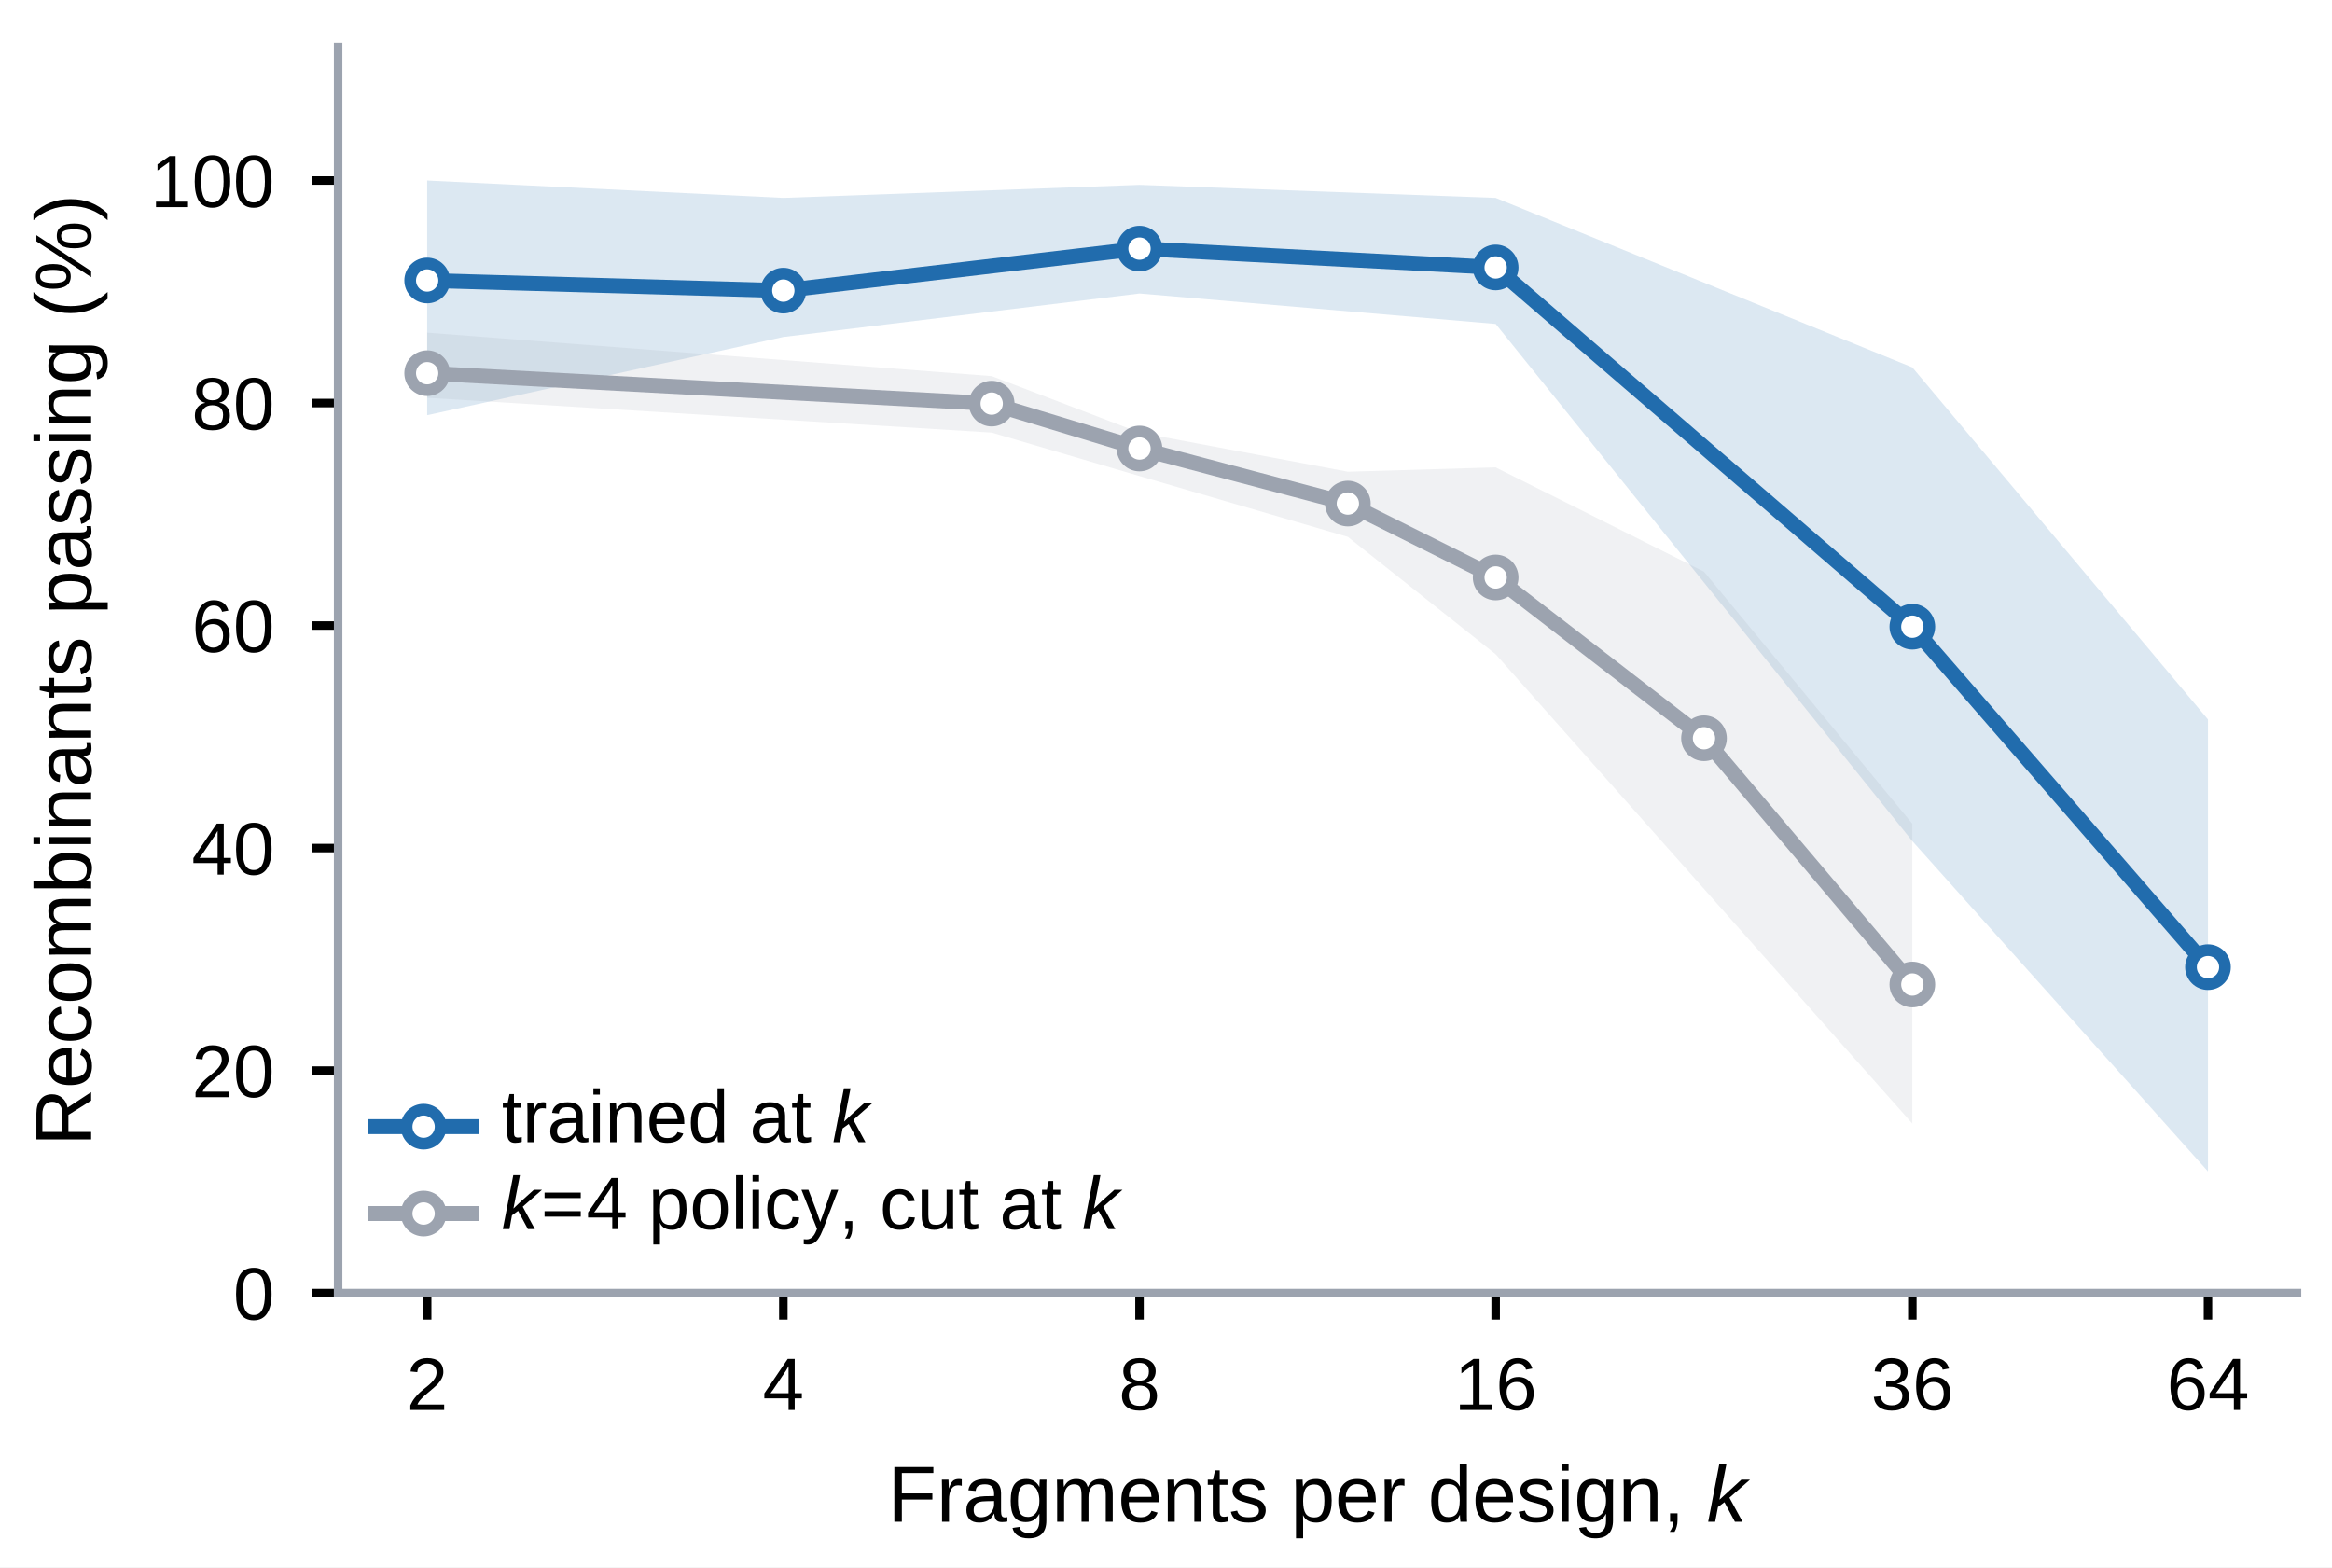
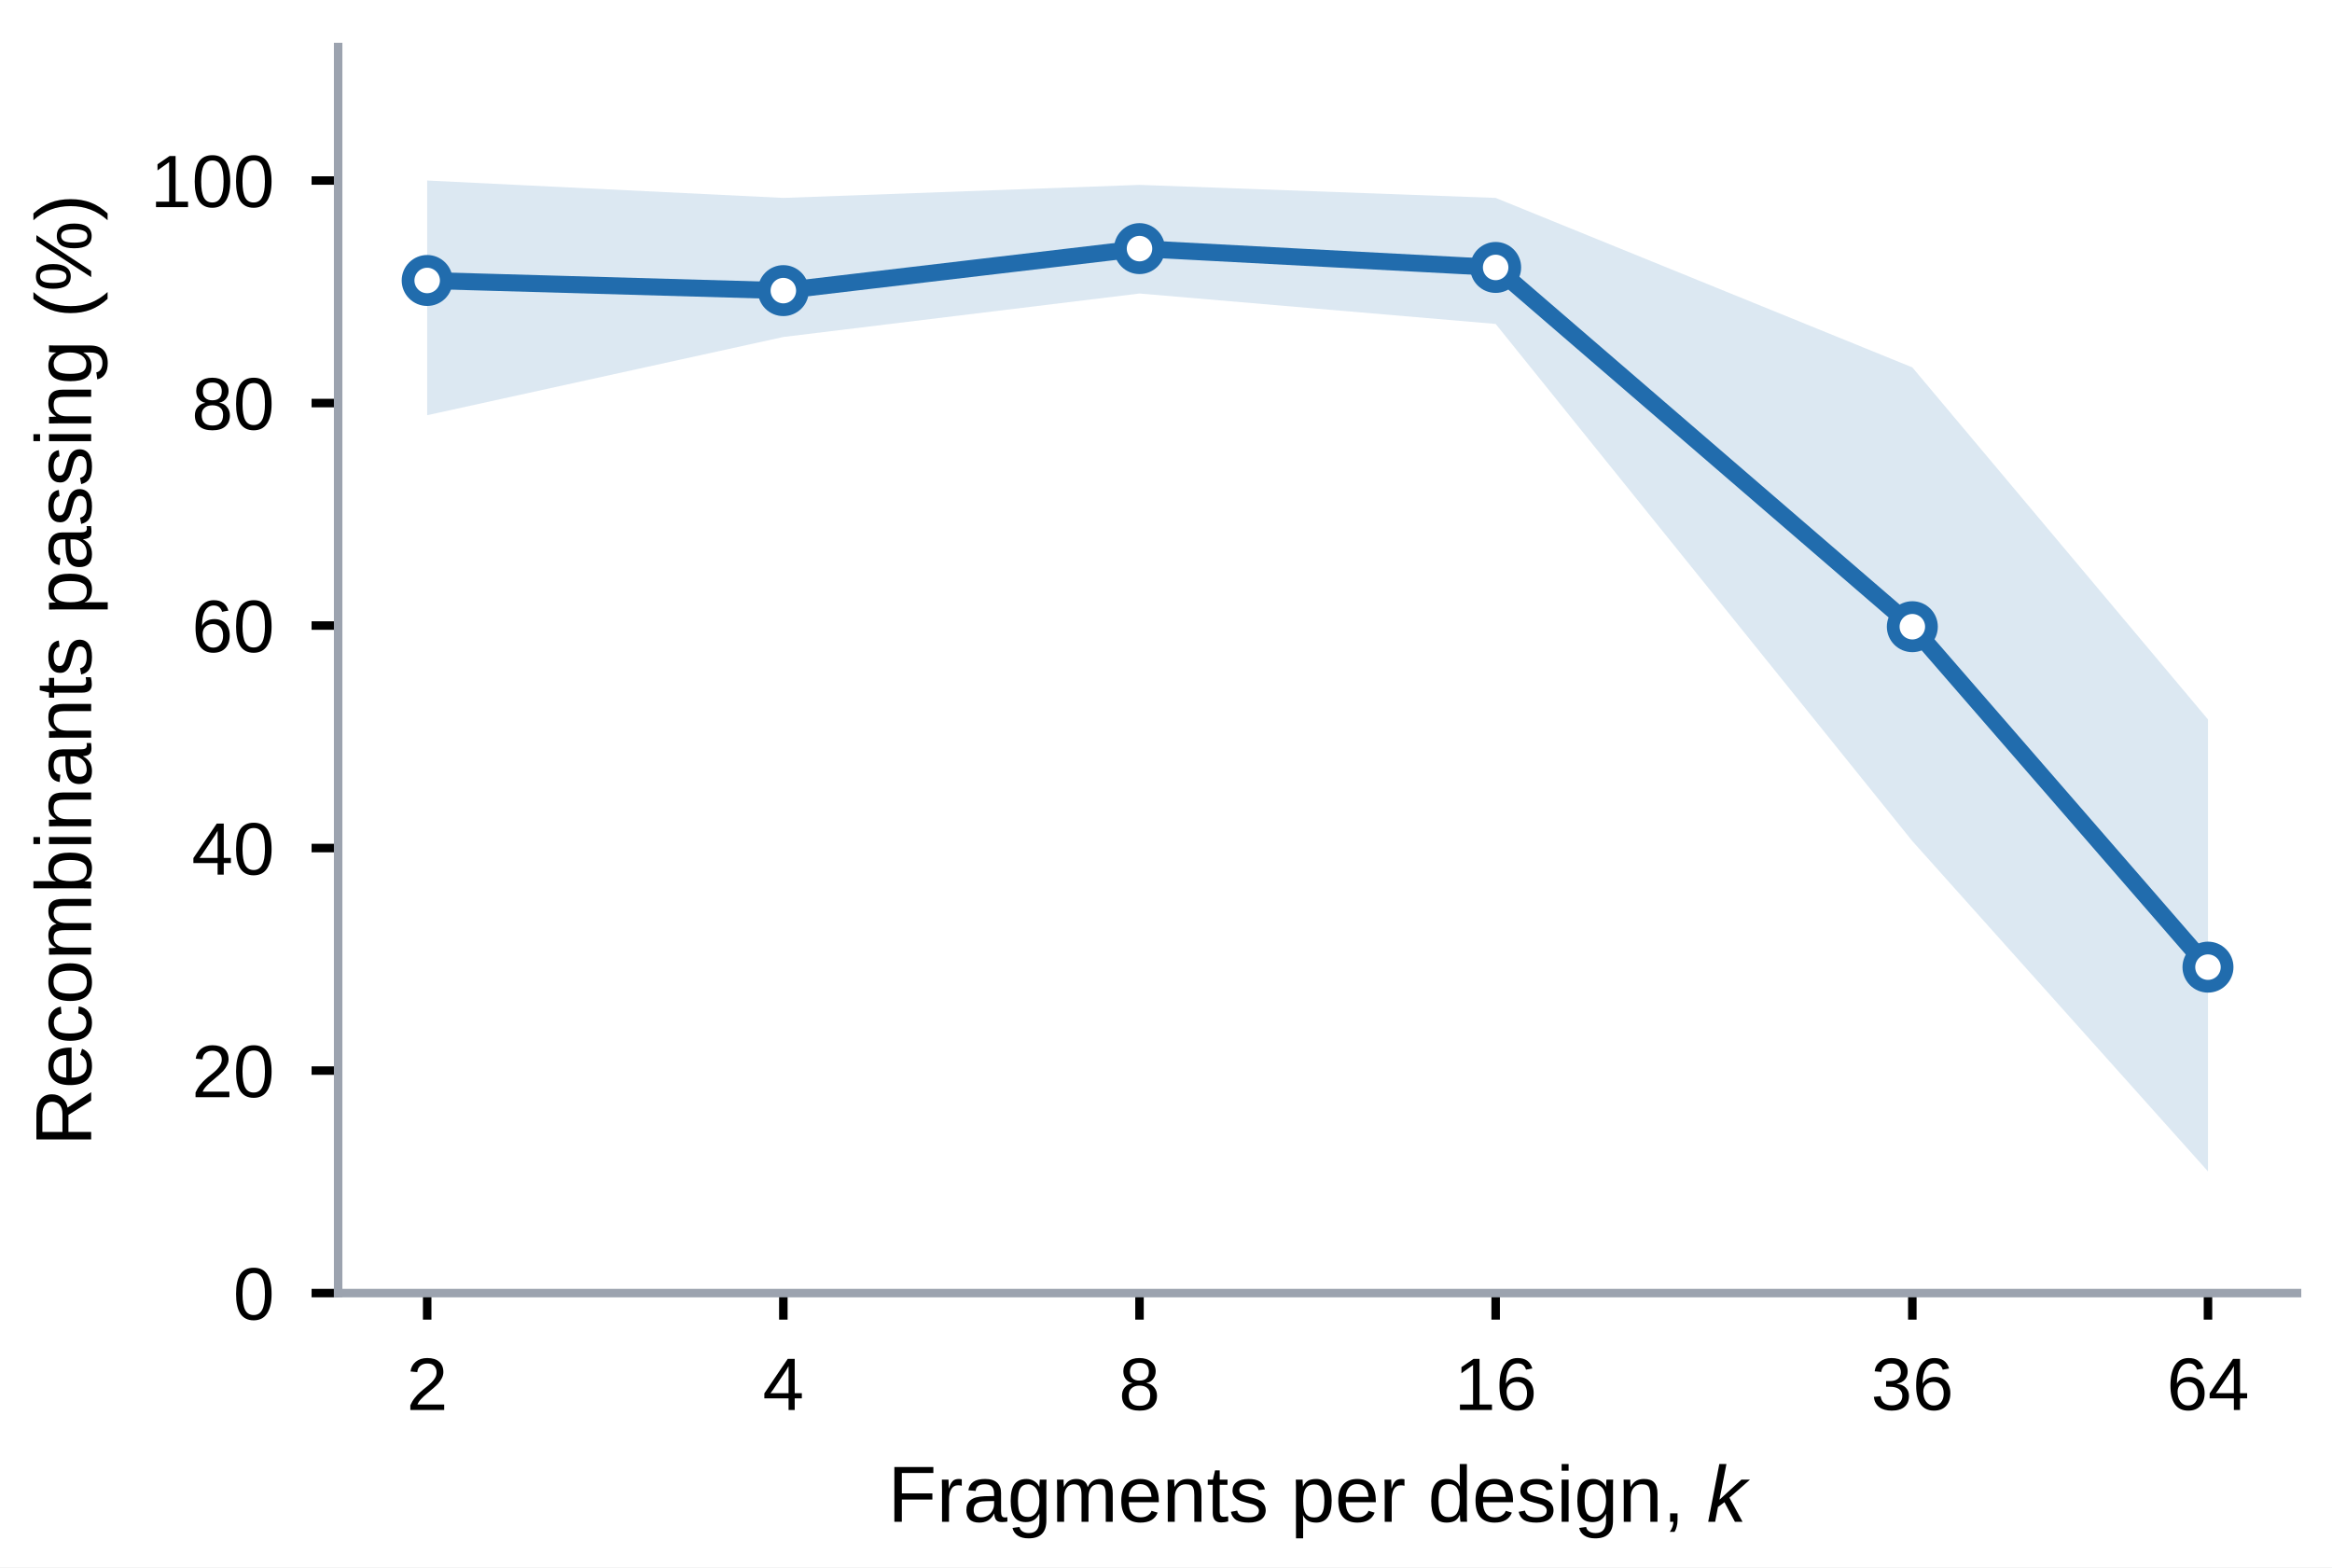
<svg xmlns="http://www.w3.org/2000/svg" xmlns:xlink="http://www.w3.org/1999/xlink" width="219.6pt" height="147.6pt" viewBox="0 0 219.6 147.6" version="1.1">
  <defs>
    <style type="text/css">*{stroke-linejoin: round; stroke-linecap: butt}</style>
  </defs>
  <g id="figure_1">
    <g id="patch_1">
      <path d="M 0 147.6  L 219.6 147.6  L 219.6 0  L 0 0  z " style="fill: #ffffff" />
    </g>
    <g id="axes_1">
      <g id="patch_2">
        <path d="M 31.842 121.77  L 216.306 121.77  L 216.306 4.428  L 31.842 4.428  z " style="fill: #ffffff" />
      </g>
      <g id="matplotlib.axis_1">
        <g id="xtick_1">
          <g id="line2d_1">
            <defs>
-               <path id="mf5dde0e9f3" d="M 0 0  L 0 2.5  " style="stroke: #000000; stroke-width: 0.8" />
+               <path id="m2908a57ec7" d="M 0 0  L 0 2.5  " style="stroke: #000000; stroke-width: 0.8" />
            </defs>
            <g>
-               <use xlink:href="#mf5dde0e9f3" x="40.227" y="121.77" style="stroke: #000000; stroke-width: 0.8" />
+               <use xlink:href="#m2908a57ec7" x="40.227" y="121.77" style="stroke: #000000; stroke-width: 0.8" />
            </g>
          </g>
          <g id="text_1">
            <text style="font-size: 7px; font-family: 'Arial', 'Liberation Sans', 'Nimbus Sans', 'DejaVu Sans', sans-serif; text-anchor: middle" x="40.227" y="132.78" transform="rotate(-0 40.22673 132.7805)">2</text>
          </g>
        </g>
        <g id="xtick_2">
          <g id="line2d_2">
            <g>
-               <use xlink:href="#mf5dde0e9f3" x="73.766" y="121.77" style="stroke: #000000; stroke-width: 0.8" />
+               <use xlink:href="#m2908a57ec7" x="73.766" y="121.77" style="stroke: #000000; stroke-width: 0.8" />
            </g>
          </g>
          <g id="text_2">
            <text style="font-size: 7px; font-family: 'Arial', 'Liberation Sans', 'Nimbus Sans', 'DejaVu Sans', sans-serif; text-anchor: middle" x="73.766" y="132.78" transform="rotate(-0 73.76564 132.7805)">4</text>
          </g>
        </g>
        <g id="xtick_3">
          <g id="line2d_3">
            <g>
-               <use xlink:href="#mf5dde0e9f3" x="107.305" y="121.77" style="stroke: #000000; stroke-width: 0.8" />
+               <use xlink:href="#m2908a57ec7" x="107.305" y="121.77" style="stroke: #000000; stroke-width: 0.8" />
            </g>
          </g>
          <g id="text_3">
            <text style="font-size: 7px; font-family: 'Arial', 'Liberation Sans', 'Nimbus Sans', 'DejaVu Sans', sans-serif; text-anchor: middle" x="107.305" y="132.78" transform="rotate(-0 107.3045 132.7805)">8</text>
          </g>
        </g>
        <g id="xtick_4">
          <g id="line2d_4">
            <g>
-               <use xlink:href="#mf5dde0e9f3" x="140.843" y="121.77" style="stroke: #000000; stroke-width: 0.8" />
+               <use xlink:href="#m2908a57ec7" x="140.843" y="121.77" style="stroke: #000000; stroke-width: 0.8" />
            </g>
          </g>
          <g id="text_4">
            <text style="font-size: 7px; font-family: 'Arial', 'Liberation Sans', 'Nimbus Sans', 'DejaVu Sans', sans-serif; text-anchor: middle" x="140.843" y="132.78" transform="rotate(-0 140.8435 132.7805)">16</text>
          </g>
        </g>
        <g id="xtick_5">
          <g id="line2d_5">
            <g>
-               <use xlink:href="#mf5dde0e9f3" x="180.081" y="121.77" style="stroke: #000000; stroke-width: 0.8" />
+               <use xlink:href="#m2908a57ec7" x="180.081" y="121.77" style="stroke: #000000; stroke-width: 0.8" />
            </g>
          </g>
          <g id="text_5">
            <text style="font-size: 7px; font-family: 'Arial', 'Liberation Sans', 'Nimbus Sans', 'DejaVu Sans', sans-serif; text-anchor: middle" x="180.081" y="132.78" transform="rotate(-0 180.0815 132.7805)">36</text>
          </g>
        </g>
        <g id="xtick_6">
          <g id="line2d_6">
            <g>
-               <use xlink:href="#mf5dde0e9f3" x="207.921" y="121.77" style="stroke: #000000; stroke-width: 0.8" />
+               <use xlink:href="#m2908a57ec7" x="207.921" y="121.77" style="stroke: #000000; stroke-width: 0.8" />
            </g>
          </g>
          <g id="text_6">
            <text style="font-size: 7px; font-family: 'Arial', 'Liberation Sans', 'Nimbus Sans', 'DejaVu Sans', sans-serif; text-anchor: middle" x="207.921" y="132.78" transform="rotate(-0 207.9213 132.7805)">64</text>
          </g>
        </g>
        <g id="text_7">
          <g transform="translate(83.6115 143.5717)">
            <text>
              <tspan x="0" y="-0.266" style="font-size: 7.5px; font-family: 'Arial'">F</tspan>
              <tspan x="4.581" y="-0.266" style="font-size: 7.5px; font-family: 'Arial'">r</tspan>
              <tspan x="7.079" y="-0.266" style="font-size: 7.5px; font-family: 'Arial'">a</tspan>
              <tspan x="11.25" y="-0.266" style="font-size: 7.5px; font-family: 'Arial'">g</tspan>
              <tspan x="15.421" y="-0.266" style="font-size: 7.5px; font-family: 'Arial'">m</tspan>
              <tspan x="21.669" y="-0.266" style="font-size: 7.5px; font-family: 'Arial'">e</tspan>
              <tspan x="25.84" y="-0.266" style="font-size: 7.5px; font-family: 'Arial'">n</tspan>
              <tspan x="30.011" y="-0.266" style="font-size: 7.5px; font-family: 'Arial'">t</tspan>
              <tspan x="32.095" y="-0.266" style="font-size: 7.5px; font-family: 'Arial'">s</tspan>
              <tspan x="35.845" y="-0.266" style="font-size: 7.5px; font-family: 'Arial'"> </tspan>
              <tspan x="37.928" y="-0.266" style="font-size: 7.5px; font-family: 'Arial'">p</tspan>
              <tspan x="42.1" y="-0.266" style="font-size: 7.5px; font-family: 'Arial'">e</tspan>
              <tspan x="46.271" y="-0.266" style="font-size: 7.5px; font-family: 'Arial'">r</tspan>
              <tspan x="48.768" y="-0.266" style="font-size: 7.5px; font-family: 'Arial'"> </tspan>
              <tspan x="50.852" y="-0.266" style="font-size: 7.5px; font-family: 'Arial'">d</tspan>
              <tspan x="55.023" y="-0.266" style="font-size: 7.5px; font-family: 'Arial'">e</tspan>
              <tspan x="59.194" y="-0.266" style="font-size: 7.5px; font-family: 'Arial'">s</tspan>
              <tspan x="62.944" y="-0.266" style="font-size: 7.5px; font-family: 'Arial'">i</tspan>
              <tspan x="64.611" y="-0.266" style="font-size: 7.5px; font-family: 'Arial'">g</tspan>
              <tspan x="68.782" y="-0.266" style="font-size: 7.5px; font-family: 'Arial'">n</tspan>
              <tspan x="72.953" y="-0.266" style="font-size: 7.5px; font-family: 'Arial'">,</tspan>
              <tspan x="75.037" y="-0.266" style="font-size: 7.5px; font-family: 'Arial'"> </tspan>
              <tspan x="77.12" y="-0.266" style="font-style: italic; font-size: 7.5px; font-family: 'Arial'">k</tspan>
            </text>
          </g>
        </g>
      </g>
      <g id="matplotlib.axis_2">
        <g id="ytick_1">
          <g id="line2d_7">
            <defs>
-               <path id="m11a22344e7" d="M 0 0  L -2.5 0  " style="stroke: #000000; stroke-width: 0.8" />
+               <path id="mbe7f1bd513" d="M 0 0  L -2.5 0  " style="stroke: #000000; stroke-width: 0.8" />
            </defs>
            <g>
-               <use xlink:href="#m11a22344e7" x="31.842" y="121.77" style="stroke: #000000; stroke-width: 0.8" />
+               <use xlink:href="#mbe7f1bd513" x="31.842" y="121.77" style="stroke: #000000; stroke-width: 0.8" />
            </g>
          </g>
          <g id="text_8">
            <text style="font-size: 7px; font-family: 'Arial', 'Liberation Sans', 'Nimbus Sans', 'DejaVu Sans', sans-serif; text-anchor: end" x="25.842" y="124.275" transform="rotate(-0 25.842 124.2752)">0</text>
          </g>
        </g>
        <g id="ytick_2">
          <g id="line2d_8">
            <g>
-               <use xlink:href="#m11a22344e7" x="31.842" y="100.816" style="stroke: #000000; stroke-width: 0.8" />
+               <use xlink:href="#mbe7f1bd513" x="31.842" y="100.816" style="stroke: #000000; stroke-width: 0.8" />
            </g>
          </g>
          <g id="text_9">
            <text style="font-size: 7px; font-family: 'Arial', 'Liberation Sans', 'Nimbus Sans', 'DejaVu Sans', sans-serif; text-anchor: end" x="25.842" y="103.321" transform="rotate(-0 25.842 103.3213)">20</text>
          </g>
        </g>
        <g id="ytick_3">
          <g id="line2d_9">
            <g>
-               <use xlink:href="#m11a22344e7" x="31.842" y="79.862" style="stroke: #000000; stroke-width: 0.8" />
+               <use xlink:href="#mbe7f1bd513" x="31.842" y="79.862" style="stroke: #000000; stroke-width: 0.8" />
            </g>
          </g>
          <g id="text_10">
            <text style="font-size: 7px; font-family: 'Arial', 'Liberation Sans', 'Nimbus Sans', 'DejaVu Sans', sans-serif; text-anchor: end" x="25.842" y="82.367" transform="rotate(-0 25.842 82.36738)">40</text>
          </g>
        </g>
        <g id="ytick_4">
          <g id="line2d_10">
            <g>
-               <use xlink:href="#m11a22344e7" x="31.842" y="58.908" style="stroke: #000000; stroke-width: 0.8" />
+               <use xlink:href="#mbe7f1bd513" x="31.842" y="58.908" style="stroke: #000000; stroke-width: 0.8" />
            </g>
          </g>
          <g id="text_11">
            <text style="font-size: 7px; font-family: 'Arial', 'Liberation Sans', 'Nimbus Sans', 'DejaVu Sans', sans-serif; text-anchor: end" x="25.842" y="61.413" transform="rotate(-0 25.842 61.41345)">60</text>
          </g>
        </g>
        <g id="ytick_5">
          <g id="line2d_11">
            <g>
-               <use xlink:href="#m11a22344e7" x="31.842" y="37.954" style="stroke: #000000; stroke-width: 0.8" />
+               <use xlink:href="#mbe7f1bd513" x="31.842" y="37.954" style="stroke: #000000; stroke-width: 0.8" />
            </g>
          </g>
          <g id="text_12">
            <text style="font-size: 7px; font-family: 'Arial', 'Liberation Sans', 'Nimbus Sans', 'DejaVu Sans', sans-serif; text-anchor: end" x="25.842" y="40.46" transform="rotate(-0 25.842 40.45952)">80</text>
          </g>
        </g>
        <g id="ytick_6">
          <g id="line2d_12">
            <g>
-               <use xlink:href="#m11a22344e7" x="31.842" y="17" style="stroke: #000000; stroke-width: 0.8" />
+               <use xlink:href="#mbe7f1bd513" x="31.842" y="17" style="stroke: #000000; stroke-width: 0.8" />
            </g>
          </g>
          <g id="text_13">
            <text style="font-size: 7px; font-family: 'Arial', 'Liberation Sans', 'Nimbus Sans', 'DejaVu Sans', sans-serif; text-anchor: end" x="25.842" y="19.506" transform="rotate(-0 25.842 19.50559)">100</text>
          </g>
        </g>
        <g id="text_14">
          <text style="font-size: 7.5px; font-family: 'Arial', 'Liberation Sans', 'Nimbus Sans', 'DejaVu Sans', sans-serif; text-anchor: middle" x="8.586" y="63.099" transform="rotate(-90 8.585516 63.099)">Recombinants passing (%)</text>
        </g>
      </g>
      <g id="FillBetweenPolyCollection_1">
        <defs>
-           <path id="m47ddbcd8ed" d="M 40.227 -130.6  L 40.227 -108.5  L 73.766 -115.866  L 107.305 -119.959  L 140.843 -117.094  L 180.081 -68.393  L 207.921 -37.289  L 207.921 -79.852  L 207.921 -79.852  L 180.081 -113.002  L 140.843 -128.963  L 107.305 -130.19  L 73.766 -128.963  L 40.227 -130.6  z " />
+           <path id="me83b979027" d="M 40.227 -130.6  L 40.227 -108.5  L 73.766 -115.866  L 107.305 -119.959  L 140.843 -117.094  L 180.081 -68.393  L 207.921 -37.289  L 207.921 -79.852  L 207.921 -79.852  L 180.081 -113.002  L 140.843 -128.963  L 107.305 -130.19  L 73.766 -128.963  L 40.227 -130.6  z " />
        </defs>
-         <g clip-path="url(#p2019c063e7)">
-           <use xlink:href="#m47ddbcd8ed" x="0" y="147.6" style="fill: #216cad; fill-opacity: 0.16" />
-         </g>
-       </g>
-       <g id="FillBetweenPolyCollection_2">
-         <defs>
-           <path id="me505d28d2f" d="M 40.227 -116.276  L 40.227 -110.137  L 93.385 -106.863  L 107.305 -102.77  L 126.924 -97.041  L 140.843 -85.991  L 160.462 -63.891  L 180.081 -41.791  L 180.081 -70.03  L 180.081 -70.03  L 160.462 -93.767  L 140.843 -103.589  L 126.924 -103.179  L 107.305 -106.863  L 93.385 -112.183  L 40.227 -116.276  z " />
-         </defs>
-         <g clip-path="url(#p2019c063e7)">
-           <use xlink:href="#me505d28d2f" x="0" y="147.6" style="fill: #9ca3af; fill-opacity: 0.16" />
+         <g clip-path="url(#p218d8a9c65)">
+           <use xlink:href="#me83b979027" x="0" y="147.6" style="fill: #216cad; fill-opacity: 0.16" />
        </g>
      </g>
      <g id="patch_3">
        <path d="M 31.842 121.77  L 31.842 4.428  " style="fill: none; stroke: #9ca3af; stroke-width: 0.8; stroke-linejoin: miter; stroke-linecap: square" />
      </g>
      <g id="patch_4">
        <path d="M 31.842 121.77  L 216.306 121.77  " style="fill: none; stroke: #9ca3af; stroke-width: 0.8; stroke-linejoin: miter; stroke-linecap: square" />
      </g>
      <g id="line2d_13">
-         <path d="M 40.227 26.413  L 73.766 27.368  L 107.305 23.412  L 140.843 25.185  L 180.081 59.017  L 207.921 91.076  " clip-path="url(#p2019c063e7)" style="fill: none; stroke: #216cad; stroke-width: 1.4; stroke-linecap: square" />
+         <path d="M 40.227 26.413  L 73.766 27.368  L 107.305 23.412  L 140.843 25.185  L 180.081 59.017  L 207.921 91.076  " clip-path="url(#p218d8a9c65)" style="fill: none; stroke: #216cad; stroke-width: 1.6; stroke-linecap: square" />
        <defs>
-           <path id="m896b98808b" d="M 0 1.6  C 0.424 1.6 0.831 1.431 1.131 1.131  C 1.431 0.831 1.6 0.424 1.6 0  C 1.6 -0.424 1.431 -0.831 1.131 -1.131  C 0.831 -1.431 0.424 -1.6 0 -1.6  C -0.424 -1.6 -0.831 -1.431 -1.131 -1.131  C -1.431 -0.831 -1.6 -0.424 -1.6 0  C -1.6 0.424 -1.431 0.831 -1.131 1.131  C -0.831 1.431 -0.424 1.6 0 1.6  z " style="stroke: #216cad; stroke-width: 1.1" />
+           <path id="mc82dec504c" d="M 0 1.8  C 0.477 1.8 0.935 1.61 1.273 1.273  C 1.61 0.935 1.8 0.477 1.8 0  C 1.8 -0.477 1.61 -0.935 1.273 -1.273  C 0.935 -1.61 0.477 -1.8 0 -1.8  C -0.477 -1.8 -0.935 -1.61 -1.273 -1.273  C -1.61 -0.935 -1.8 -0.477 -1.8 0  C -1.8 0.477 -1.61 0.935 -1.273 1.273  C -0.935 1.61 -0.477 1.8 0 1.8  z " style="stroke: #216cad; stroke-width: 1.2" />
        </defs>
-         <g clip-path="url(#p2019c063e7)">
-           <use xlink:href="#m896b98808b" x="40.227" y="26.413" style="fill: #ffffff; stroke: #216cad; stroke-width: 1.1" />
-           <use xlink:href="#m896b98808b" x="73.766" y="27.368" style="fill: #ffffff; stroke: #216cad; stroke-width: 1.1" />
-           <use xlink:href="#m896b98808b" x="107.305" y="23.412" style="fill: #ffffff; stroke: #216cad; stroke-width: 1.1" />
-           <use xlink:href="#m896b98808b" x="140.843" y="25.185" style="fill: #ffffff; stroke: #216cad; stroke-width: 1.1" />
-           <use xlink:href="#m896b98808b" x="180.081" y="59.017" style="fill: #ffffff; stroke: #216cad; stroke-width: 1.1" />
-           <use xlink:href="#m896b98808b" x="207.921" y="91.076" style="fill: #ffffff; stroke: #216cad; stroke-width: 1.1" />
-         </g>
-       </g>
-       <g id="line2d_14">
-         <path d="M 40.227 35.144  L 93.385 38.009  L 107.305 42.238  L 126.924 47.422  L 140.843 54.379  L 160.462 69.522  L 180.081 92.713  " clip-path="url(#p2019c063e7)" style="fill: none; stroke: #9ca3af; stroke-width: 1.4; stroke-linecap: square" />
-         <defs>
-           <path id="md1115e53c9" d="M 0 1.6  C 0.424 1.6 0.831 1.431 1.131 1.131  C 1.431 0.831 1.6 0.424 1.6 0  C 1.6 -0.424 1.431 -0.831 1.131 -1.131  C 0.831 -1.431 0.424 -1.6 0 -1.6  C -0.424 -1.6 -0.831 -1.431 -1.131 -1.131  C -1.431 -0.831 -1.6 -0.424 -1.6 0  C -1.6 0.424 -1.431 0.831 -1.131 1.131  C -0.831 1.431 -0.424 1.6 0 1.6  z " style="stroke: #9ca3af; stroke-width: 1.1" />
-         </defs>
-         <g clip-path="url(#p2019c063e7)">
-           <use xlink:href="#md1115e53c9" x="40.227" y="35.144" style="fill: #ffffff; stroke: #9ca3af; stroke-width: 1.1" />
-           <use xlink:href="#md1115e53c9" x="93.385" y="38.009" style="fill: #ffffff; stroke: #9ca3af; stroke-width: 1.1" />
-           <use xlink:href="#md1115e53c9" x="107.305" y="42.238" style="fill: #ffffff; stroke: #9ca3af; stroke-width: 1.1" />
-           <use xlink:href="#md1115e53c9" x="126.924" y="47.422" style="fill: #ffffff; stroke: #9ca3af; stroke-width: 1.1" />
-           <use xlink:href="#md1115e53c9" x="140.843" y="54.379" style="fill: #ffffff; stroke: #9ca3af; stroke-width: 1.1" />
-           <use xlink:href="#md1115e53c9" x="160.462" y="69.522" style="fill: #ffffff; stroke: #9ca3af; stroke-width: 1.1" />
-           <use xlink:href="#md1115e53c9" x="180.081" y="92.713" style="fill: #ffffff; stroke: #9ca3af; stroke-width: 1.1" />
-         </g>
-       </g>
-       <g id="legend_1">
-         <g id="line2d_15">
-           <path d="M 35.342 106.099  L 39.892 106.099  L 44.442 106.099  " style="fill: none; stroke: #216cad; stroke-width: 1.4; stroke-linecap: square" />
-           <g>
-             <use xlink:href="#m896b98808b" x="39.892" y="106.099" style="fill: #ffffff; stroke: #216cad; stroke-width: 1.1" />
-           </g>
-         </g>
-         <g id="text_15">
-           <g transform="translate(47.242 108.5487)">
-             <text>
-               <tspan x="0" y="-0.984" style="font-size: 7px; font-family: 'Arial'">t</tspan>
-               <tspan x="1.945" y="-0.984" style="font-size: 7px; font-family: 'Arial'">r</tspan>
-               <tspan x="4.276" y="-0.984" style="font-size: 7px; font-family: 'Arial'">a</tspan>
-               <tspan x="8.169" y="-0.984" style="font-size: 7px; font-family: 'Arial'">i</tspan>
-               <tspan x="9.724" y="-0.984" style="font-size: 7px; font-family: 'Arial'">n</tspan>
-               <tspan x="13.617" y="-0.984" style="font-size: 7px; font-family: 'Arial'">e</tspan>
-               <tspan x="17.51" y="-0.984" style="font-size: 7px; font-family: 'Arial'">d</tspan>
-               <tspan x="21.403" y="-0.984" style="font-size: 7px; font-family: 'Arial'"> </tspan>
-               <tspan x="23.348" y="-0.984" style="font-size: 7px; font-family: 'Arial'">a</tspan>
-               <tspan x="27.241" y="-0.984" style="font-size: 7px; font-family: 'Arial'">t</tspan>
-               <tspan x="29.186" y="-0.984" style="font-size: 7px; font-family: 'Arial'"> </tspan>
-               <tspan x="31.131" y="-0.984" style="font-style: italic; font-size: 7px; font-family: 'Arial'">k</tspan>
-             </text>
-           </g>
-         </g>
-         <g id="line2d_16">
-           <path d="M 35.342 114.28  L 39.892 114.28  L 44.442 114.28  " style="fill: none; stroke: #9ca3af; stroke-width: 1.4; stroke-linecap: square" />
-           <g>
-             <use xlink:href="#md1115e53c9" x="39.892" y="114.28" style="fill: #ffffff; stroke: #9ca3af; stroke-width: 1.1" />
-           </g>
-         </g>
-         <g id="text_16">
-           <g transform="translate(47.242 116.73)">
-             <text>
-               <tspan x="0" y="-0.984" style="font-style: italic; font-size: 7px; font-family: 'Arial'">k</tspan>
-               <tspan x="54.666" y="-0.984" style="font-style: italic; font-size: 7px; font-family: 'Arial'">k</tspan>
-               <tspan x="3.694" y="-0.984" style="font-size: 7px; font-family: 'Arial'">=</tspan>
-               <tspan x="7.977" y="-0.984" style="font-size: 7px; font-family: 'Arial'">4</tspan>
-               <tspan x="11.87" y="-0.984" style="font-size: 7px; font-family: 'Arial'"> </tspan>
-               <tspan x="13.814" y="-0.984" style="font-size: 7px; font-family: 'Arial'">p</tspan>
-               <tspan x="17.708" y="-0.984" style="font-size: 7px; font-family: 'Arial'">o</tspan>
-               <tspan x="21.601" y="-0.984" style="font-size: 7px; font-family: 'Arial'">l</tspan>
-               <tspan x="23.156" y="-0.984" style="font-size: 7px; font-family: 'Arial'">i</tspan>
-               <tspan x="24.711" y="-0.984" style="font-size: 7px; font-family: 'Arial'">c</tspan>
-               <tspan x="28.211" y="-0.984" style="font-size: 7px; font-family: 'Arial'">y</tspan>
-               <tspan x="31.711" y="-0.984" style="font-size: 7px; font-family: 'Arial'">,</tspan>
-               <tspan x="33.656" y="-0.984" style="font-size: 7px; font-family: 'Arial'"> </tspan>
-               <tspan x="35.601" y="-0.984" style="font-size: 7px; font-family: 'Arial'">c</tspan>
-               <tspan x="39.101" y="-0.984" style="font-size: 7px; font-family: 'Arial'">u</tspan>
-               <tspan x="42.994" y="-0.984" style="font-size: 7px; font-family: 'Arial'">t</tspan>
-               <tspan x="44.939" y="-0.984" style="font-size: 7px; font-family: 'Arial'"> </tspan>
-               <tspan x="46.883" y="-0.984" style="font-size: 7px; font-family: 'Arial'">a</tspan>
-               <tspan x="50.776" y="-0.984" style="font-size: 7px; font-family: 'Arial'">t</tspan>
-               <tspan x="52.721" y="-0.984" style="font-size: 7px; font-family: 'Arial'"> </tspan>
-             </text>
-           </g>
+         <g clip-path="url(#p218d8a9c65)">
+           <use xlink:href="#mc82dec504c" x="40.227" y="26.413" style="fill: #ffffff; stroke: #216cad; stroke-width: 1.2" />
+           <use xlink:href="#mc82dec504c" x="73.766" y="27.368" style="fill: #ffffff; stroke: #216cad; stroke-width: 1.2" />
+           <use xlink:href="#mc82dec504c" x="107.305" y="23.412" style="fill: #ffffff; stroke: #216cad; stroke-width: 1.2" />
+           <use xlink:href="#mc82dec504c" x="140.843" y="25.185" style="fill: #ffffff; stroke: #216cad; stroke-width: 1.2" />
+           <use xlink:href="#mc82dec504c" x="180.081" y="59.017" style="fill: #ffffff; stroke: #216cad; stroke-width: 1.2" />
+           <use xlink:href="#mc82dec504c" x="207.921" y="91.076" style="fill: #ffffff; stroke: #216cad; stroke-width: 1.2" />
        </g>
      </g>
    </g>
  </g>
  <defs>
-     <clipPath id="p2019c063e7">
+     <clipPath id="p218d8a9c65">
      <rect x="31.842" y="4.428" width="184.464" height="117.342" />
    </clipPath>
  </defs>
</svg>
